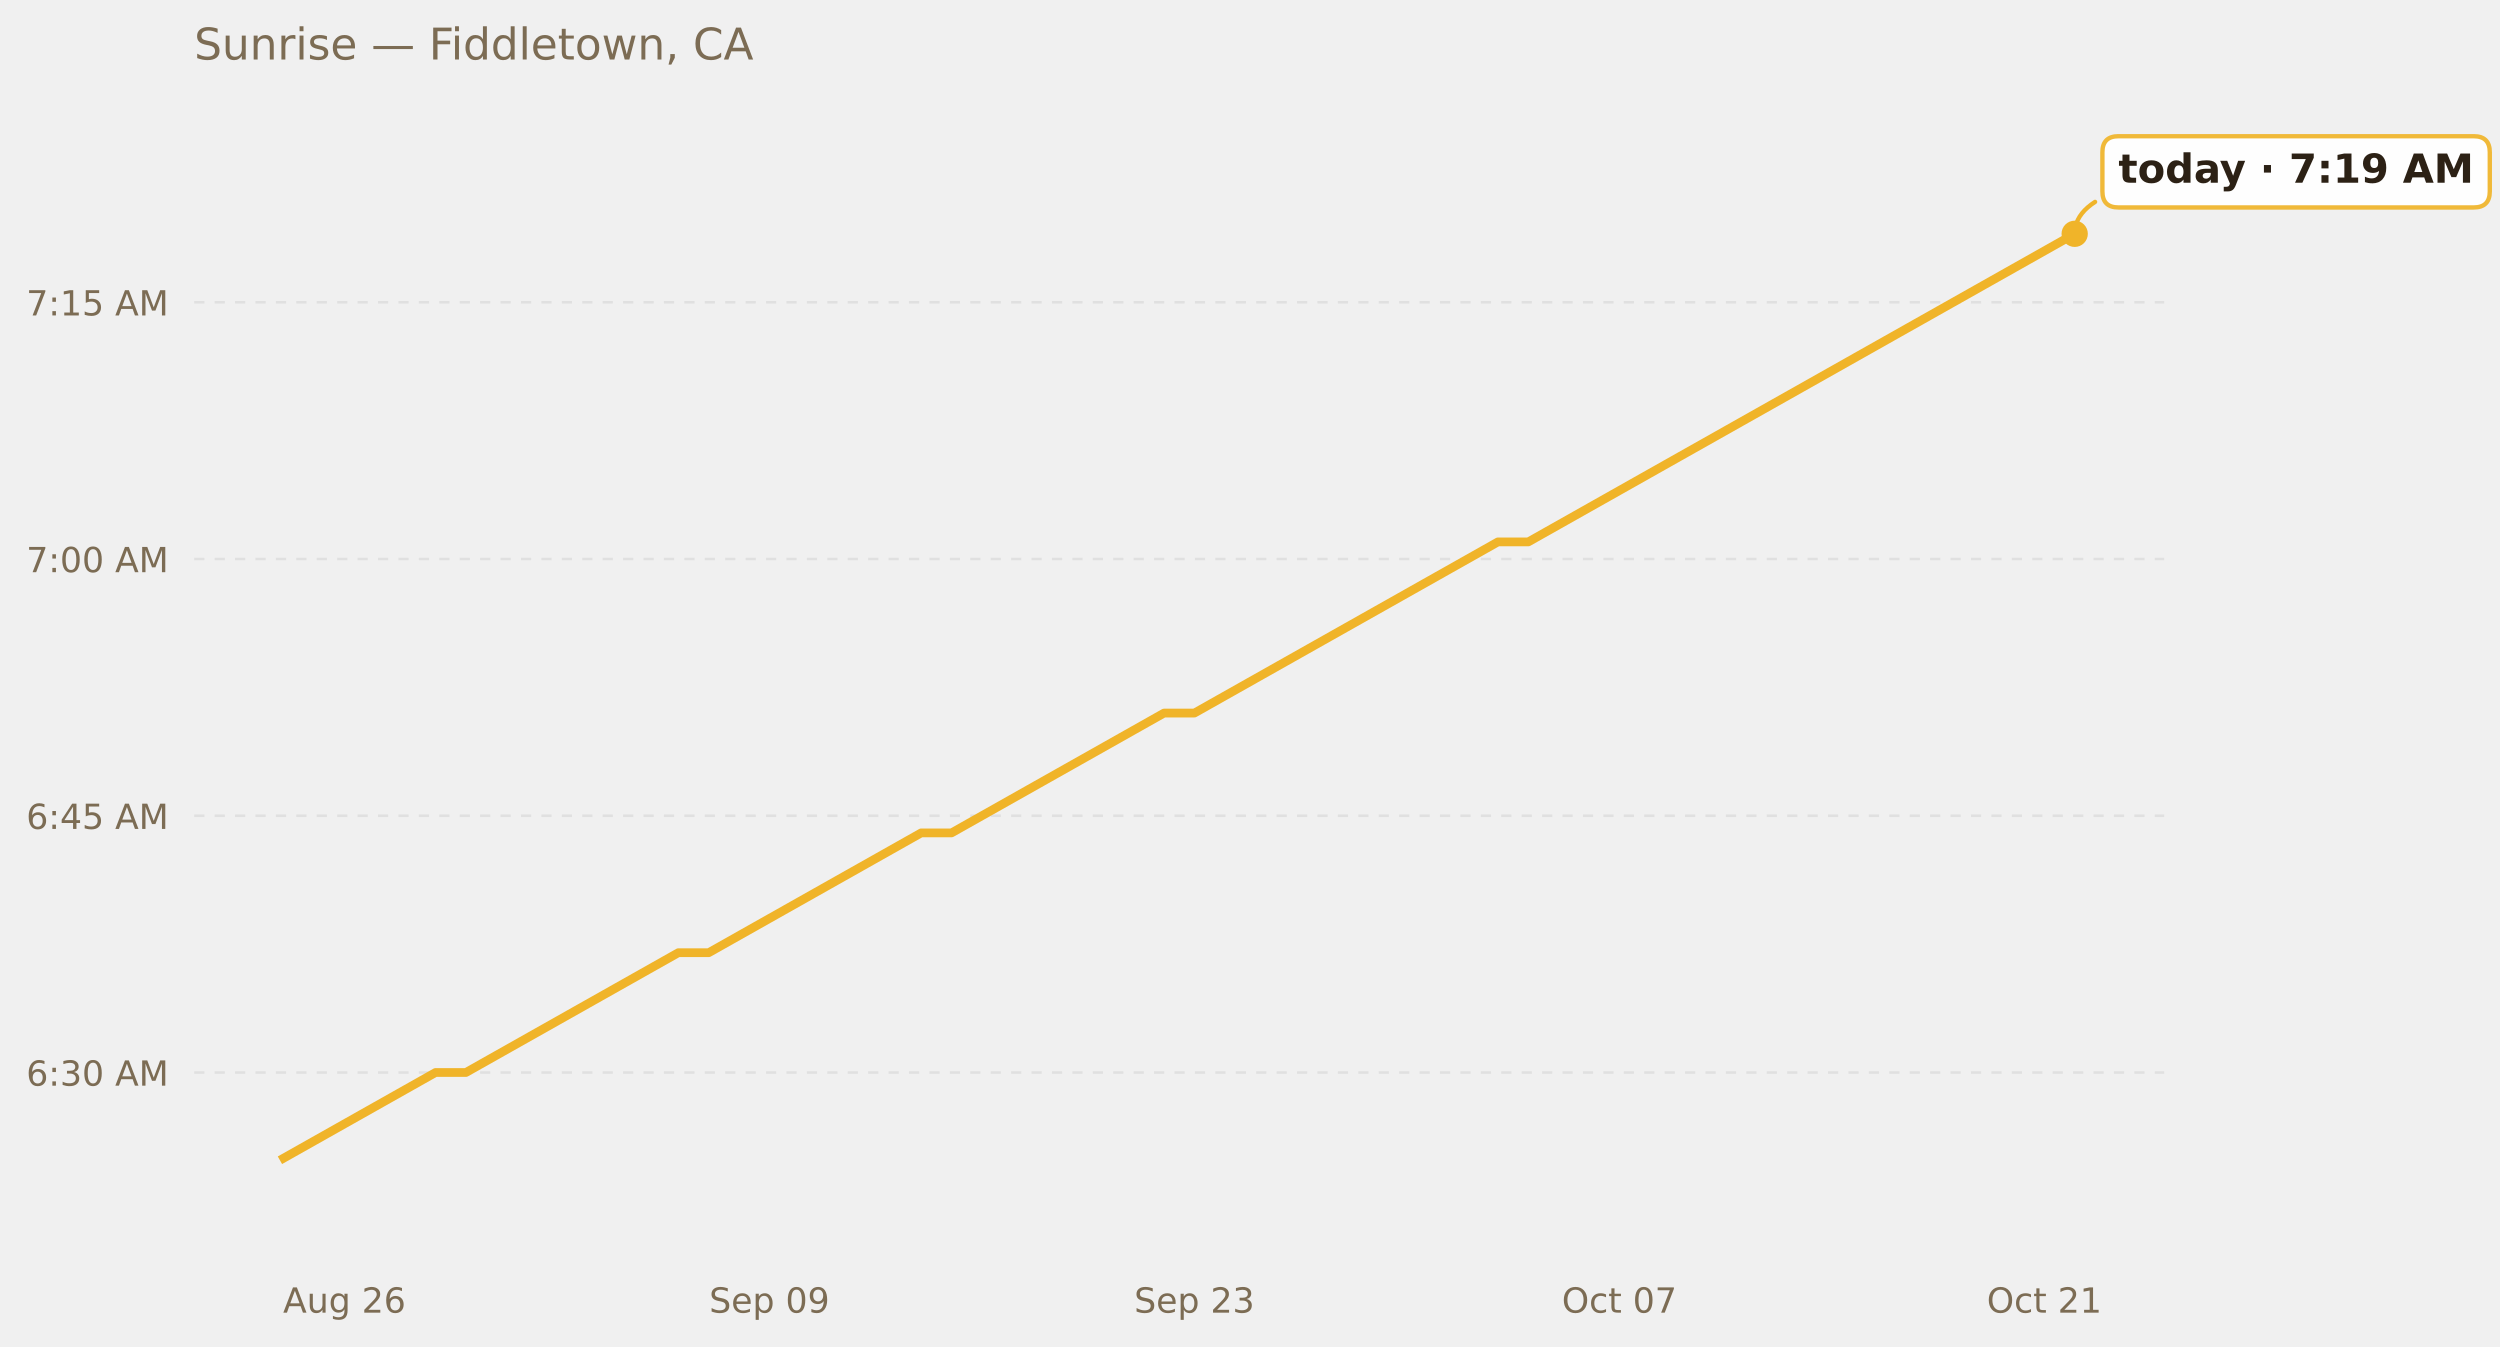
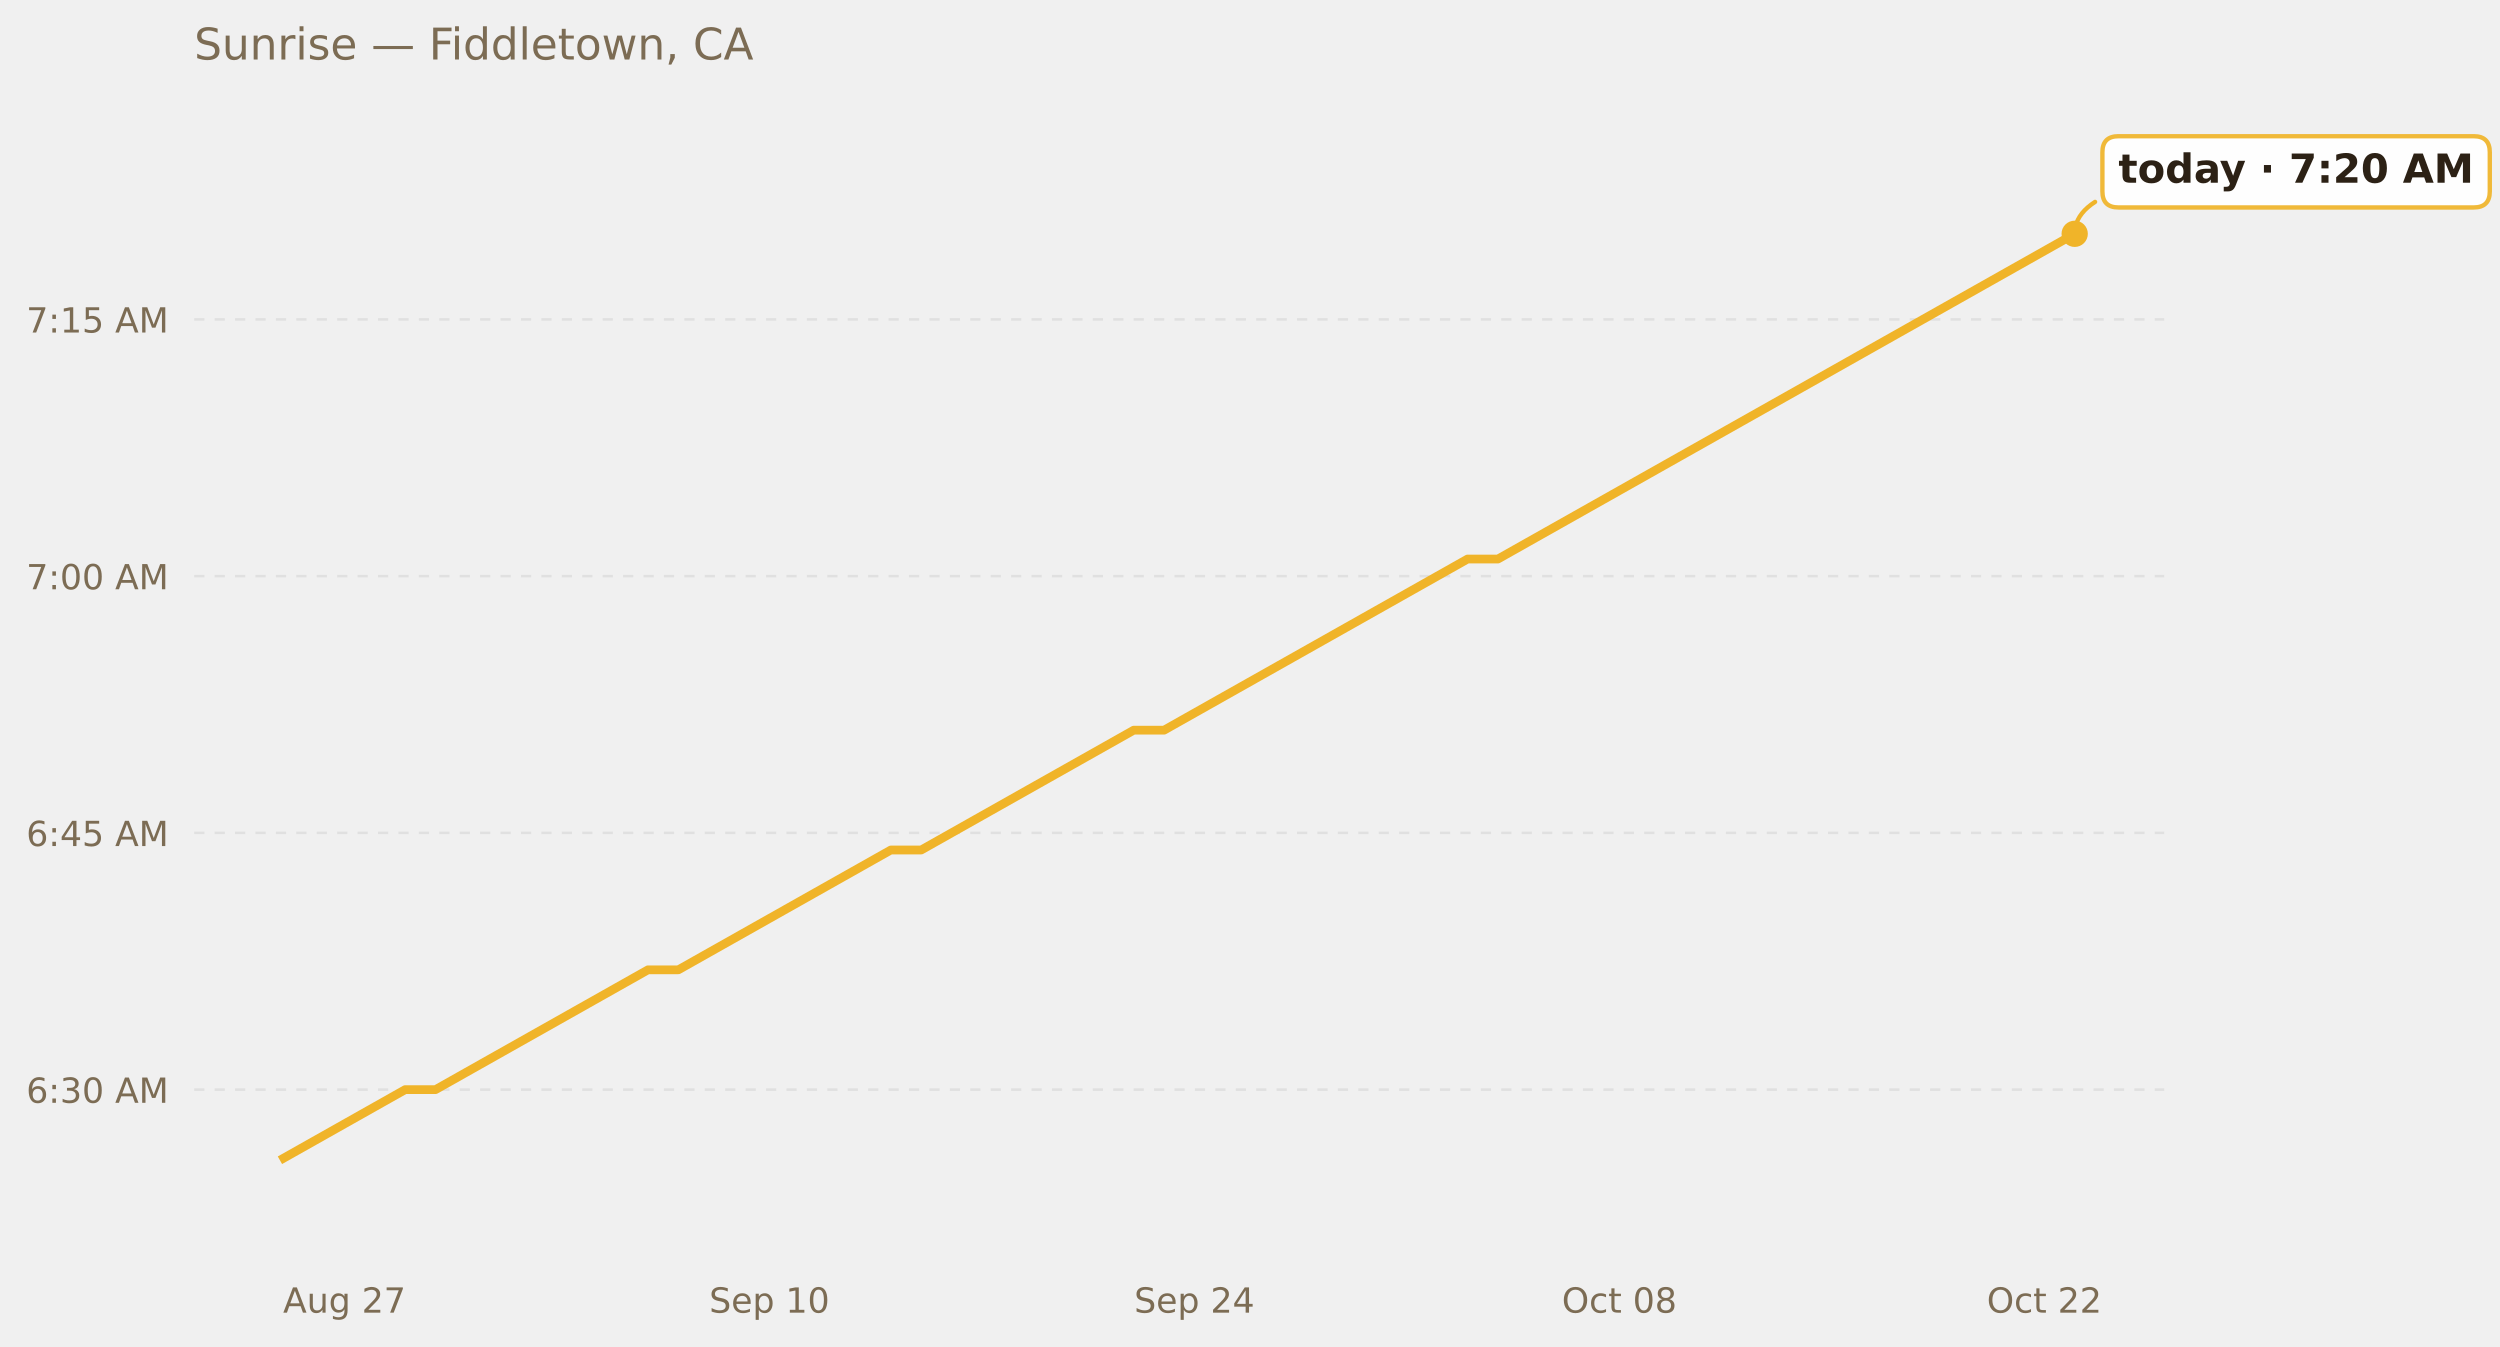
<svg xmlns="http://www.w3.org/2000/svg" xmlns:xlink="http://www.w3.org/1999/xlink" width="685.516pt" height="369.112pt" viewBox="0 0 685.516 369.112" version="1.1">
  <defs>
    <style type="text/css">*{stroke-linejoin: round; stroke-linecap: butt}</style>
  </defs>
  <g id="figure_1">
    <g id="patch_1">
      <path d="M 0 369.112  L 685.516 369.112  L 685.516 0  L 0 0  L 0 369.112  z " style="fill: none; opacity: 0" />
    </g>
    <g id="axes_1">
      <g id="patch_2">
        <path d="M 53.248 345.718  L 593.447 345.718  L 593.447 30.318  L 53.248 30.318  L 53.248 345.718  z " style="fill: none" />
      </g>
      <g id="matplotlib.axis_1">
        <g id="xtick_1">
          <g id="text_1">
            <g style="fill: #7c6c54" transform="translate(77.62049 359.9366) scale(0.095 -0.095)">
              <defs>
                <path id="DejaVuSans-41" d="M 2188 4044  L 1331 1722  L 3047 1722  L 2188 4044  z M 1831 4666  L 2547 4666  L 4325 0  L 3669 0  L 3244 1197  L 1141 1197  L 716 0  L 50 0  L 1831 4666  z " transform="scale(0.015625)" />
                <path id="DejaVuSans-75" d="M 544 1381  L 544 3500  L 1119 3500  L 1119 1403  Q 1119 906 1312 657  Q 1506 409 1894 409  Q 2359 409 2629 706  Q 2900 1003 2900 1516  L 2900 3500  L 3475 3500  L 3475 0  L 2900 0  L 2900 538  Q 2691 219 2414 64  Q 2138 -91 1772 -91  Q 1169 -91 856 284  Q 544 659 544 1381  z M 1991 3584  L 1991 3584  z " transform="scale(0.015625)" />
                <path id="DejaVuSans-67" d="M 2906 1791  Q 2906 2416 2648 2759  Q 2391 3103 1925 3103  Q 1463 3103 1205 2759  Q 947 2416 947 1791  Q 947 1169 1205 825  Q 1463 481 1925 481  Q 2391 481 2648 825  Q 2906 1169 2906 1791  z M 3481 434  Q 3481 -459 3084 -895  Q 2688 -1331 1869 -1331  Q 1566 -1331 1297 -1286  Q 1028 -1241 775 -1147  L 775 -588  Q 1028 -725 1275 -790  Q 1522 -856 1778 -856  Q 2344 -856 2625 -561  Q 2906 -266 2906 331  L 2906 616  Q 2728 306 2450 153  Q 2172 0 1784 0  Q 1141 0 747 490  Q 353 981 353 1791  Q 353 2603 747 3093  Q 1141 3584 1784 3584  Q 2172 3584 2450 3431  Q 2728 3278 2906 2969  L 2906 3500  L 3481 3500  L 3481 434  z " transform="scale(0.015625)" />
                <path id="DejaVuSans-20" transform="scale(0.015625)" />
                <path id="DejaVuSans-32" d="M 1228 531  L 3431 531  L 3431 0  L 469 0  L 469 531  Q 828 903 1448 1529  Q 2069 2156 2228 2338  Q 2531 2678 2651 2914  Q 2772 3150 2772 3378  Q 2772 3750 2511 3984  Q 2250 4219 1831 4219  Q 1534 4219 1204 4116  Q 875 4013 500 3803  L 500 4441  Q 881 4594 1212 4672  Q 1544 4750 1819 4750  Q 2544 4750 2975 4387  Q 3406 4025 3406 3419  Q 3406 3131 3298 2873  Q 3191 2616 2906 2266  Q 2828 2175 2409 1742  Q 1991 1309 1228 531  z " transform="scale(0.015625)" />
-                 <path id="DejaVuSans-36" d="M 2113 2584  Q 1688 2584 1439 2293  Q 1191 2003 1191 1497  Q 1191 994 1439 701  Q 1688 409 2113 409  Q 2538 409 2786 701  Q 3034 994 3034 1497  Q 3034 2003 2786 2293  Q 2538 2584 2113 2584  z M 3366 4563  L 3366 3988  Q 3128 4100 2886 4159  Q 2644 4219 2406 4219  Q 1781 4219 1451 3797  Q 1122 3375 1075 2522  Q 1259 2794 1537 2939  Q 1816 3084 2150 3084  Q 2853 3084 3261 2657  Q 3669 2231 3669 1497  Q 3669 778 3244 343  Q 2819 -91 2113 -91  Q 1303 -91 875 529  Q 447 1150 447 2328  Q 447 3434 972 4092  Q 1497 4750 2381 4750  Q 2619 4750 2861 4703  Q 3103 4656 3366 4563  z " transform="scale(0.015625)" />
+                 <path id="DejaVuSans-37" d="M 525 4666  L 3525 4666  L 3525 4397  L 1831 0  L 1172 0  L 2766 4134  L 525 4134  L 525 4666  z " transform="scale(0.015625)" />
              </defs>
              <use xlink:href="#DejaVuSans-41" />
              <use xlink:href="#DejaVuSans-75" x="68.408" />
              <use xlink:href="#DejaVuSans-67" x="131.787" />
              <use xlink:href="#DejaVuSans-20" x="195.264" />
              <use xlink:href="#DejaVuSans-32" x="227.051" />
-               <use xlink:href="#DejaVuSans-36" x="290.674" />
+               <use xlink:href="#DejaVuSans-37" x="290.674" />
            </g>
          </g>
        </g>
        <g id="xtick_2">
          <g id="text_2">
            <g style="fill: #7c6c54" transform="translate(194.4717 359.9366) scale(0.095 -0.095)">
              <defs>
                <path id="DejaVuSans-53" d="M 3425 4513  L 3425 3897  Q 3066 4069 2747 4153  Q 2428 4238 2131 4238  Q 1616 4238 1336 4038  Q 1056 3838 1056 3469  Q 1056 3159 1242 3001  Q 1428 2844 1947 2747  L 2328 2669  Q 3034 2534 3370 2195  Q 3706 1856 3706 1288  Q 3706 609 3251 259  Q 2797 -91 1919 -91  Q 1588 -91 1214 -16  Q 841 59 441 206  L 441 856  Q 825 641 1194 531  Q 1563 422 1919 422  Q 2459 422 2753 634  Q 3047 847 3047 1241  Q 3047 1584 2836 1778  Q 2625 1972 2144 2069  L 1759 2144  Q 1053 2284 737 2584  Q 422 2884 422 3419  Q 422 4038 858 4394  Q 1294 4750 2059 4750  Q 2388 4750 2728 4690  Q 3069 4631 3425 4513  z " transform="scale(0.015625)" />
                <path id="DejaVuSans-65" d="M 3597 1894  L 3597 1613  L 953 1613  Q 991 1019 1311 708  Q 1631 397 2203 397  Q 2534 397 2845 478  Q 3156 559 3463 722  L 3463 178  Q 3153 47 2828 -22  Q 2503 -91 2169 -91  Q 1331 -91 842 396  Q 353 884 353 1716  Q 353 2575 817 3079  Q 1281 3584 2069 3584  Q 2775 3584 3186 3129  Q 3597 2675 3597 1894  z M 3022 2063  Q 3016 2534 2758 2815  Q 2500 3097 2075 3097  Q 1594 3097 1305 2825  Q 1016 2553 972 2059  L 3022 2063  z " transform="scale(0.015625)" />
                <path id="DejaVuSans-70" d="M 1159 525  L 1159 -1331  L 581 -1331  L 581 3500  L 1159 3500  L 1159 2969  Q 1341 3281 1617 3432  Q 1894 3584 2278 3584  Q 2916 3584 3314 3078  Q 3713 2572 3713 1747  Q 3713 922 3314 415  Q 2916 -91 2278 -91  Q 1894 -91 1617 61  Q 1341 213 1159 525  z M 3116 1747  Q 3116 2381 2855 2742  Q 2594 3103 2138 3103  Q 1681 3103 1420 2742  Q 1159 2381 1159 1747  Q 1159 1113 1420 752  Q 1681 391 2138 391  Q 2594 391 2855 752  Q 3116 1113 3116 1747  z " transform="scale(0.015625)" />
+                 <path id="DejaVuSans-31" d="M 794 531  L 1825 531  L 1825 4091  L 703 3866  L 703 4441  L 1819 4666  L 2450 4666  L 2450 531  L 3481 531  L 3481 0  L 794 0  L 794 531  z " transform="scale(0.015625)" />
                <path id="DejaVuSans-30" d="M 2034 4250  Q 1547 4250 1301 3770  Q 1056 3291 1056 2328  Q 1056 1369 1301 889  Q 1547 409 2034 409  Q 2525 409 2770 889  Q 3016 1369 3016 2328  Q 3016 3291 2770 3770  Q 2525 4250 2034 4250  z M 2034 4750  Q 2819 4750 3233 4129  Q 3647 3509 3647 2328  Q 3647 1150 3233 529  Q 2819 -91 2034 -91  Q 1250 -91 836 529  Q 422 1150 422 2328  Q 422 3509 836 4129  Q 1250 4750 2034 4750  z " transform="scale(0.015625)" />
-                 <path id="DejaVuSans-39" d="M 703 97  L 703 672  Q 941 559 1184 500  Q 1428 441 1663 441  Q 2288 441 2617 861  Q 2947 1281 2994 2138  Q 2813 1869 2534 1725  Q 2256 1581 1919 1581  Q 1219 1581 811 2004  Q 403 2428 403 3163  Q 403 3881 828 4315  Q 1253 4750 1959 4750  Q 2769 4750 3195 4129  Q 3622 3509 3622 2328  Q 3622 1225 3098 567  Q 2575 -91 1691 -91  Q 1453 -91 1209 -44  Q 966 3 703 97  z M 1959 2075  Q 2384 2075 2632 2365  Q 2881 2656 2881 3163  Q 2881 3666 2632 3958  Q 2384 4250 1959 4250  Q 1534 4250 1286 3958  Q 1038 3666 1038 3163  Q 1038 2656 1286 2365  Q 1534 2075 1959 2075  z " transform="scale(0.015625)" />
              </defs>
              <use xlink:href="#DejaVuSans-53" />
              <use xlink:href="#DejaVuSans-65" x="63.477" />
              <use xlink:href="#DejaVuSans-70" x="125" />
              <use xlink:href="#DejaVuSans-20" x="188.477" />
-               <use xlink:href="#DejaVuSans-30" x="220.264" />
-               <use xlink:href="#DejaVuSans-39" x="283.887" />
+               <use xlink:href="#DejaVuSans-31" x="220.264" />
+               <use xlink:href="#DejaVuSans-30" x="283.887" />
            </g>
          </g>
        </g>
        <g id="xtick_3">
          <g id="text_3">
            <g style="fill: #7c6c54" transform="translate(311.0016 359.9366) scale(0.095 -0.095)">
              <defs>
-                 <path id="DejaVuSans-33" d="M 2597 2516  Q 3050 2419 3304 2112  Q 3559 1806 3559 1356  Q 3559 666 3084 287  Q 2609 -91 1734 -91  Q 1441 -91 1130 -33  Q 819 25 488 141  L 488 750  Q 750 597 1062 519  Q 1375 441 1716 441  Q 2309 441 2620 675  Q 2931 909 2931 1356  Q 2931 1769 2642 2001  Q 2353 2234 1838 2234  L 1294 2234  L 1294 2753  L 1863 2753  Q 2328 2753 2575 2939  Q 2822 3125 2822 3475  Q 2822 3834 2567 4026  Q 2313 4219 1838 4219  Q 1578 4219 1281 4162  Q 984 4106 628 3988  L 628 4550  Q 988 4650 1302 4700  Q 1616 4750 1894 4750  Q 2613 4750 3031 4423  Q 3450 4097 3450 3541  Q 3450 3153 3228 2886  Q 3006 2619 2597 2516  z " transform="scale(0.015625)" />
+                 <path id="DejaVuSans-34" d="M 2419 4116  L 825 1625  L 2419 1625  L 2419 4116  z M 2253 4666  L 3047 4666  L 3047 1625  L 3713 1625  L 3713 1100  L 3047 1100  L 3047 0  L 2419 0  L 2419 1100  L 313 1100  L 313 1709  L 2253 4666  z " transform="scale(0.015625)" />
              </defs>
              <use xlink:href="#DejaVuSans-53" />
              <use xlink:href="#DejaVuSans-65" x="63.477" />
              <use xlink:href="#DejaVuSans-70" x="125" />
              <use xlink:href="#DejaVuSans-20" x="188.477" />
              <use xlink:href="#DejaVuSans-32" x="220.264" />
-               <use xlink:href="#DejaVuSans-33" x="283.887" />
+               <use xlink:href="#DejaVuSans-34" x="283.887" />
            </g>
          </g>
        </g>
        <g id="xtick_4">
          <g id="text_4">
            <g style="fill: #7c6c54" transform="translate(428.2721 359.9366) scale(0.095 -0.095)">
              <defs>
                <path id="DejaVuSans-4f" d="M 2522 4238  Q 1834 4238 1429 3725  Q 1025 3213 1025 2328  Q 1025 1447 1429 934  Q 1834 422 2522 422  Q 3209 422 3611 934  Q 4013 1447 4013 2328  Q 4013 3213 3611 3725  Q 3209 4238 2522 4238  z M 2522 4750  Q 3503 4750 4090 4092  Q 4678 3434 4678 2328  Q 4678 1225 4090 567  Q 3503 -91 2522 -91  Q 1538 -91 948 565  Q 359 1222 359 2328  Q 359 3434 948 4092  Q 1538 4750 2522 4750  z " transform="scale(0.015625)" />
                <path id="DejaVuSans-63" d="M 3122 3366  L 3122 2828  Q 2878 2963 2633 3030  Q 2388 3097 2138 3097  Q 1578 3097 1268 2742  Q 959 2388 959 1747  Q 959 1106 1268 751  Q 1578 397 2138 397  Q 2388 397 2633 464  Q 2878 531 3122 666  L 3122 134  Q 2881 22 2623 -34  Q 2366 -91 2075 -91  Q 1284 -91 818 406  Q 353 903 353 1747  Q 353 2603 823 3093  Q 1294 3584 2113 3584  Q 2378 3584 2631 3529  Q 2884 3475 3122 3366  z " transform="scale(0.015625)" />
                <path id="DejaVuSans-74" d="M 1172 4494  L 1172 3500  L 2356 3500  L 2356 3053  L 1172 3053  L 1172 1153  Q 1172 725 1289 603  Q 1406 481 1766 481  L 2356 481  L 2356 0  L 1766 0  Q 1100 0 847 248  Q 594 497 594 1153  L 594 3053  L 172 3053  L 172 3500  L 594 3500  L 594 4494  L 1172 4494  z " transform="scale(0.015625)" />
-                 <path id="DejaVuSans-37" d="M 525 4666  L 3525 4666  L 3525 4397  L 1831 0  L 1172 0  L 2766 4134  L 525 4134  L 525 4666  z " transform="scale(0.015625)" />
+                 <path id="DejaVuSans-38" d="M 2034 2216  Q 1584 2216 1326 1975  Q 1069 1734 1069 1313  Q 1069 891 1326 650  Q 1584 409 2034 409  Q 2484 409 2743 651  Q 3003 894 3003 1313  Q 3003 1734 2745 1975  Q 2488 2216 2034 2216  z M 1403 2484  Q 997 2584 770 2862  Q 544 3141 544 3541  Q 544 4100 942 4425  Q 1341 4750 2034 4750  Q 2731 4750 3128 4425  Q 3525 4100 3525 3541  Q 3525 3141 3298 2862  Q 3072 2584 2669 2484  Q 3125 2378 3379 2068  Q 3634 1759 3634 1313  Q 3634 634 3220 271  Q 2806 -91 2034 -91  Q 1263 -91 848 271  Q 434 634 434 1313  Q 434 1759 690 2068  Q 947 2378 1403 2484  z M 1172 3481  Q 1172 3119 1398 2916  Q 1625 2713 2034 2713  Q 2441 2713 2670 2916  Q 2900 3119 2900 3481  Q 2900 3844 2670 4047  Q 2441 4250 2034 4250  Q 1625 4250 1398 4047  Q 1172 3844 1172 3481  z " transform="scale(0.015625)" />
              </defs>
              <use xlink:href="#DejaVuSans-4f" />
              <use xlink:href="#DejaVuSans-63" x="78.711" />
              <use xlink:href="#DejaVuSans-74" x="133.691" />
              <use xlink:href="#DejaVuSans-20" x="172.9" />
              <use xlink:href="#DejaVuSans-30" x="204.688" />
-               <use xlink:href="#DejaVuSans-37" x="268.311" />
+               <use xlink:href="#DejaVuSans-38" x="268.311" />
            </g>
          </g>
        </g>
        <g id="xtick_5">
          <g id="text_5">
            <g style="fill: #7c6c54" transform="translate(544.802 359.9366) scale(0.095 -0.095)">
-               <defs>
-                 <path id="DejaVuSans-31" d="M 794 531  L 1825 531  L 1825 4091  L 703 3866  L 703 4441  L 1819 4666  L 2450 4666  L 2450 531  L 3481 531  L 3481 0  L 794 0  L 794 531  z " transform="scale(0.015625)" />
-               </defs>
              <use xlink:href="#DejaVuSans-4f" />
              <use xlink:href="#DejaVuSans-63" x="78.711" />
              <use xlink:href="#DejaVuSans-74" x="133.691" />
              <use xlink:href="#DejaVuSans-20" x="172.9" />
              <use xlink:href="#DejaVuSans-32" x="204.688" />
-               <use xlink:href="#DejaVuSans-31" x="268.311" />
+               <use xlink:href="#DejaVuSans-32" x="268.311" />
            </g>
          </g>
        </g>
      </g>
      <g id="matplotlib.axis_2">
        <g id="ytick_1">
          <g id="line2d_1">
-             <path d="M 53.248 294.09  L 593.447 294.09  " clip-path="url(#pb5f210d487)" style="fill: none; stroke-dasharray: 2.8,2.8; stroke-dashoffset: 0; stroke: #e0e0e0; stroke-width: 0.7" />
+             <path d="M 53.248 298.784  L 593.447 298.784  " clip-path="url(#pe9c96319a8)" style="fill: none; stroke-dasharray: 2.8,2.8; stroke-dashoffset: 0; stroke: #e0e0e0; stroke-width: 0.7" />
          </g>
          <g id="text_6">
-             <g style="fill: #7c6c54" transform="translate(7.2 297.6994) scale(0.095 -0.095)">
-               <defs>
+             <g style="fill: #7c6c54" transform="translate(7.2 302.3929) scale(0.095 -0.095)">
+               <defs>
+                 <path id="DejaVuSans-36" d="M 2113 2584  Q 1688 2584 1439 2293  Q 1191 2003 1191 1497  Q 1191 994 1439 701  Q 1688 409 2113 409  Q 2538 409 2786 701  Q 3034 994 3034 1497  Q 3034 2003 2786 2293  Q 2538 2584 2113 2584  z M 3366 4563  L 3366 3988  Q 3128 4100 2886 4159  Q 2644 4219 2406 4219  Q 1781 4219 1451 3797  Q 1122 3375 1075 2522  Q 1259 2794 1537 2939  Q 1816 3084 2150 3084  Q 2853 3084 3261 2657  Q 3669 2231 3669 1497  Q 3669 778 3244 343  Q 2819 -91 2113 -91  Q 1303 -91 875 529  Q 447 1150 447 2328  Q 447 3434 972 4092  Q 1497 4750 2381 4750  Q 2619 4750 2861 4703  Q 3103 4656 3366 4563  z " transform="scale(0.015625)" />
                <path id="DejaVuSans-3a" d="M 750 794  L 1409 794  L 1409 0  L 750 0  L 750 794  z M 750 3309  L 1409 3309  L 1409 2516  L 750 2516  L 750 3309  z " transform="scale(0.015625)" />
+                 <path id="DejaVuSans-33" d="M 2597 2516  Q 3050 2419 3304 2112  Q 3559 1806 3559 1356  Q 3559 666 3084 287  Q 2609 -91 1734 -91  Q 1441 -91 1130 -33  Q 819 25 488 141  L 488 750  Q 750 597 1062 519  Q 1375 441 1716 441  Q 2309 441 2620 675  Q 2931 909 2931 1356  Q 2931 1769 2642 2001  Q 2353 2234 1838 2234  L 1294 2234  L 1294 2753  L 1863 2753  Q 2328 2753 2575 2939  Q 2822 3125 2822 3475  Q 2822 3834 2567 4026  Q 2313 4219 1838 4219  Q 1578 4219 1281 4162  Q 984 4106 628 3988  L 628 4550  Q 988 4650 1302 4700  Q 1616 4750 1894 4750  Q 2613 4750 3031 4423  Q 3450 4097 3450 3541  Q 3450 3153 3228 2886  Q 3006 2619 2597 2516  z " transform="scale(0.015625)" />
                <path id="DejaVuSans-4d" d="M 628 4666  L 1569 4666  L 2759 1491  L 3956 4666  L 4897 4666  L 4897 0  L 4281 0  L 4281 4097  L 3078 897  L 2444 897  L 1241 4097  L 1241 0  L 628 0  L 628 4666  z " transform="scale(0.015625)" />
              </defs>
              <use xlink:href="#DejaVuSans-36" />
              <use xlink:href="#DejaVuSans-3a" x="63.623" />
              <use xlink:href="#DejaVuSans-33" x="97.314" />
              <use xlink:href="#DejaVuSans-30" x="160.938" />
              <use xlink:href="#DejaVuSans-20" x="224.561" />
              <use xlink:href="#DejaVuSans-41" x="256.348" />
              <use xlink:href="#DejaVuSans-4d" x="324.756" />
            </g>
          </g>
        </g>
        <g id="ytick_2">
          <g id="line2d_2">
-             <path d="M 53.248 223.688  L 593.447 223.688  " clip-path="url(#pb5f210d487)" style="fill: none; stroke-dasharray: 2.8,2.8; stroke-dashoffset: 0; stroke: #e0e0e0; stroke-width: 0.7" />
+             <path d="M 53.248 228.382  L 593.447 228.382  " clip-path="url(#pe9c96319a8)" style="fill: none; stroke-dasharray: 2.8,2.8; stroke-dashoffset: 0; stroke: #e0e0e0; stroke-width: 0.7" />
          </g>
          <g id="text_7">
-             <g style="fill: #7c6c54" transform="translate(7.2 227.2976) scale(0.095 -0.095)">
-               <defs>
-                 <path id="DejaVuSans-34" d="M 2419 4116  L 825 1625  L 2419 1625  L 2419 4116  z M 2253 4666  L 3047 4666  L 3047 1625  L 3713 1625  L 3713 1100  L 3047 1100  L 3047 0  L 2419 0  L 2419 1100  L 313 1100  L 313 1709  L 2253 4666  z " transform="scale(0.015625)" />
+             <g style="fill: #7c6c54" transform="translate(7.2 231.9911) scale(0.095 -0.095)">
+               <defs>
                <path id="DejaVuSans-35" d="M 691 4666  L 3169 4666  L 3169 4134  L 1269 4134  L 1269 2991  Q 1406 3038 1543 3061  Q 1681 3084 1819 3084  Q 2600 3084 3056 2656  Q 3513 2228 3513 1497  Q 3513 744 3044 326  Q 2575 -91 1722 -91  Q 1428 -91 1123 -41  Q 819 9 494 109  L 494 744  Q 775 591 1075 516  Q 1375 441 1709 441  Q 2250 441 2565 725  Q 2881 1009 2881 1497  Q 2881 1984 2565 2268  Q 2250 2553 1709 2553  Q 1456 2553 1204 2497  Q 953 2441 691 2322  L 691 4666  z " transform="scale(0.015625)" />
              </defs>
              <use xlink:href="#DejaVuSans-36" />
              <use xlink:href="#DejaVuSans-3a" x="63.623" />
              <use xlink:href="#DejaVuSans-34" x="97.314" />
              <use xlink:href="#DejaVuSans-35" x="160.938" />
              <use xlink:href="#DejaVuSans-20" x="224.561" />
              <use xlink:href="#DejaVuSans-41" x="256.348" />
              <use xlink:href="#DejaVuSans-4d" x="324.756" />
            </g>
          </g>
        </g>
        <g id="ytick_3">
          <g id="line2d_3">
-             <path d="M 53.248 153.287  L 593.447 153.287  " clip-path="url(#pb5f210d487)" style="fill: none; stroke-dasharray: 2.8,2.8; stroke-dashoffset: 0; stroke: #e0e0e0; stroke-width: 0.7" />
+             <path d="M 53.248 157.98  L 593.447 157.98  " clip-path="url(#pe9c96319a8)" style="fill: none; stroke-dasharray: 2.8,2.8; stroke-dashoffset: 0; stroke: #e0e0e0; stroke-width: 0.7" />
          </g>
          <g id="text_8">
-             <g style="fill: #7c6c54" transform="translate(7.2 156.8958) scale(0.095 -0.095)">
+             <g style="fill: #7c6c54" transform="translate(7.2 161.5893) scale(0.095 -0.095)">
              <use xlink:href="#DejaVuSans-37" />
              <use xlink:href="#DejaVuSans-3a" x="63.623" />
              <use xlink:href="#DejaVuSans-30" x="97.314" />
              <use xlink:href="#DejaVuSans-30" x="160.938" />
              <use xlink:href="#DejaVuSans-20" x="224.561" />
              <use xlink:href="#DejaVuSans-41" x="256.348" />
              <use xlink:href="#DejaVuSans-4d" x="324.756" />
            </g>
          </g>
        </g>
        <g id="ytick_4">
          <g id="line2d_4">
-             <path d="M 53.248 82.885  L 593.447 82.885  " clip-path="url(#pb5f210d487)" style="fill: none; stroke-dasharray: 2.8,2.8; stroke-dashoffset: 0; stroke: #e0e0e0; stroke-width: 0.7" />
+             <path d="M 53.248 87.578  L 593.447 87.578  " clip-path="url(#pe9c96319a8)" style="fill: none; stroke-dasharray: 2.8,2.8; stroke-dashoffset: 0; stroke: #e0e0e0; stroke-width: 0.7" />
          </g>
          <g id="text_9">
-             <g style="fill: #7c6c54" transform="translate(7.2 86.49405) scale(0.095 -0.095)">
+             <g style="fill: #7c6c54" transform="translate(7.2 91.1875) scale(0.095 -0.095)">
              <use xlink:href="#DejaVuSans-37" />
              <use xlink:href="#DejaVuSans-3a" x="63.623" />
              <use xlink:href="#DejaVuSans-31" x="97.314" />
              <use xlink:href="#DejaVuSans-35" x="160.938" />
              <use xlink:href="#DejaVuSans-20" x="224.561" />
              <use xlink:href="#DejaVuSans-41" x="256.348" />
              <use xlink:href="#DejaVuSans-4d" x="324.756" />
            </g>
          </g>
        </g>
      </g>
      <g id="line2d_5">
-         <path d="M 77.802 317.557  L 86.126 312.864  L 94.45 308.171  L 102.773 303.477  L 111.097 298.784  L 119.42 294.09  L 127.744 294.09  L 136.067 289.397  L 144.391 284.703  L 152.715 280.01  L 161.038 275.316  L 169.362 270.623  L 177.685 265.929  L 186.009 261.236  L 194.332 261.236  L 202.656 256.543  L 210.979 251.849  L 219.303 247.156  L 227.627 242.462  L 235.95 237.769  L 244.274 233.075  L 252.597 228.382  L 260.921 228.382  L 269.244 223.688  L 277.568 218.995  L 285.891 214.301  L 294.215 209.608  L 302.539 204.915  L 310.862 200.221  L 319.186 195.528  L 327.509 195.528  L 335.833 190.834  L 344.156 186.141  L 352.48 181.447  L 360.804 176.754  L 369.127 172.06  L 377.451 167.367  L 385.774 162.673  L 394.098 157.98  L 402.421 153.287  L 410.745 148.593  L 419.068 148.593  L 427.392 143.9  L 435.716 139.206  L 444.039 134.513  L 452.363 129.819  L 460.686 125.126  L 469.01 120.432  L 477.333 115.739  L 485.657 111.046  L 493.981 106.352  L 502.304 101.659  L 510.628 96.965  L 518.951 92.272  L 527.275 87.578  L 535.598 82.885  L 543.922 78.191  L 552.245 73.498  L 560.569 68.804  L 568.893 64.111  " clip-path="url(#pb5f210d487)" style="fill: none; stroke: #f0b429; stroke-width: 2.4; stroke-linecap: square" />
+         <path d="M 77.802 317.557  L 86.126 312.864  L 94.45 308.171  L 102.773 303.477  L 111.097 298.784  L 119.42 298.784  L 127.744 294.09  L 136.067 289.397  L 144.391 284.703  L 152.715 280.01  L 161.038 275.316  L 169.362 270.623  L 177.685 265.929  L 186.009 265.929  L 194.332 261.236  L 202.656 256.543  L 210.979 251.849  L 219.303 247.156  L 227.627 242.462  L 235.95 237.769  L 244.274 233.075  L 252.597 233.075  L 260.921 228.382  L 269.244 223.688  L 277.568 218.995  L 285.891 214.301  L 294.215 209.608  L 302.539 204.915  L 310.862 200.221  L 319.186 200.221  L 327.509 195.528  L 335.833 190.834  L 344.156 186.141  L 352.48 181.447  L 360.804 176.754  L 369.127 172.06  L 377.451 167.367  L 385.774 162.673  L 394.098 157.98  L 402.421 153.287  L 410.745 153.287  L 419.068 148.593  L 427.392 143.9  L 435.716 139.206  L 444.039 134.513  L 452.363 129.819  L 460.686 125.126  L 469.01 120.432  L 477.333 115.739  L 485.657 111.046  L 493.981 106.352  L 502.304 101.659  L 510.628 96.965  L 518.951 92.272  L 527.275 87.578  L 535.598 82.885  L 543.922 78.191  L 552.245 73.498  L 560.569 68.804  L 568.893 64.111  " clip-path="url(#pe9c96319a8)" style="fill: none; stroke: #f0b429; stroke-width: 2.4; stroke-linecap: square" />
      </g>
      <g id="patch_3">
        <path d="M 574.481 55.364  Q 570.003 58.242 569.113 62.124  " style="fill: none; stroke: #f0b429; stroke-width: 1.2; stroke-linecap: round" />
      </g>
      <g id="text_10">
        <g id="patch_4">
          <path d="M 580.893 56.885  L 678.316 56.885  Q 682.716 56.885 682.716 52.485  L 682.716 41.753  Q 682.716 37.353 678.316 37.353  L 580.893 37.353  Q 576.493 37.353 576.493 41.753  L 576.493 52.485  Q 576.493 56.885 580.893 56.885  z " style="fill: #ffffff; opacity: 0.92; stroke: #f0b429; stroke-width: 1.2; stroke-linejoin: miter" />
        </g>
        <g style="fill: #2c2115" transform="translate(580.8926 50.11098) scale(0.11 -0.11)">
          <defs>
            <path id="DejaVuSans-Bold-74" d="M 1759 4494  L 1759 3500  L 2913 3500  L 2913 2700  L 1759 2700  L 1759 1216  Q 1759 972 1856 886  Q 1953 800 2241 800  L 2816 800  L 2816 0  L 1856 0  Q 1194 0 917 276  Q 641 553 641 1216  L 641 2700  L 84 2700  L 84 3500  L 641 3500  L 641 4494  L 1759 4494  z " transform="scale(0.015625)" />
            <path id="DejaVuSans-Bold-6f" d="M 2203 2784  Q 1831 2784 1636 2517  Q 1441 2250 1441 1747  Q 1441 1244 1636 976  Q 1831 709 2203 709  Q 2569 709 2762 976  Q 2956 1244 2956 1747  Q 2956 2250 2762 2517  Q 2569 2784 2203 2784  z M 2203 3584  Q 3106 3584 3614 3096  Q 4122 2609 4122 1747  Q 4122 884 3614 396  Q 3106 -91 2203 -91  Q 1297 -91 786 396  Q 275 884 275 1747  Q 275 2609 786 3096  Q 1297 3584 2203 3584  z " transform="scale(0.015625)" />
            <path id="DejaVuSans-Bold-64" d="M 2919 2988  L 2919 4863  L 4044 4863  L 4044 0  L 2919 0  L 2919 506  Q 2688 197 2409 53  Q 2131 -91 1766 -91  Q 1119 -91 703 423  Q 288 938 288 1747  Q 288 2556 703 3070  Q 1119 3584 1766 3584  Q 2128 3584 2408 3439  Q 2688 3294 2919 2988  z M 2181 722  Q 2541 722 2730 984  Q 2919 1247 2919 1747  Q 2919 2247 2730 2509  Q 2541 2772 2181 2772  Q 1825 2772 1636 2509  Q 1447 2247 1447 1747  Q 1447 1247 1636 984  Q 1825 722 2181 722  z " transform="scale(0.015625)" />
            <path id="DejaVuSans-Bold-61" d="M 2106 1575  Q 1756 1575 1579 1456  Q 1403 1338 1403 1106  Q 1403 894 1545 773  Q 1688 653 1941 653  Q 2256 653 2472 879  Q 2688 1106 2688 1447  L 2688 1575  L 2106 1575  z M 3816 1997  L 3816 0  L 2688 0  L 2688 519  Q 2463 200 2181 54  Q 1900 -91 1497 -91  Q 953 -91 614 226  Q 275 544 275 1050  Q 275 1666 698 1953  Q 1122 2241 2028 2241  L 2688 2241  L 2688 2328  Q 2688 2594 2478 2717  Q 2269 2841 1825 2841  Q 1466 2841 1156 2769  Q 847 2697 581 2553  L 581 3406  Q 941 3494 1303 3539  Q 1666 3584 2028 3584  Q 2975 3584 3395 3211  Q 3816 2838 3816 1997  z " transform="scale(0.015625)" />
            <path id="DejaVuSans-Bold-79" d="M 78 3500  L 1197 3500  L 2138 1125  L 2938 3500  L 4056 3500  L 2584 -331  Q 2363 -916 2067 -1148  Q 1772 -1381 1288 -1381  L 641 -1381  L 641 -647  L 991 -647  Q 1275 -647 1404 -556  Q 1534 -466 1606 -231  L 1638 -134  L 78 3500  z " transform="scale(0.015625)" />
            <path id="DejaVuSans-Bold-20" transform="scale(0.015625)" />
            <path id="DejaVuSans-Bold-b7" d="M 653 2828  L 1778 2828  L 1778 1619  L 653 1619  L 653 2828  z " transform="scale(0.015625)" />
            <path id="DejaVuSans-Bold-37" d="M 428 4666  L 3944 4666  L 3944 3988  L 2125 0  L 953 0  L 2675 3781  L 428 3781  L 428 4666  z " transform="scale(0.015625)" />
            <path id="DejaVuSans-Bold-3a" d="M 716 3500  L 1844 3500  L 1844 2291  L 716 2291  L 716 3500  z M 716 1209  L 1844 1209  L 1844 0  L 716 0  L 716 1209  z " transform="scale(0.015625)" />
-             <path id="DejaVuSans-Bold-31" d="M 750 831  L 1813 831  L 1813 3847  L 722 3622  L 722 4441  L 1806 4666  L 2950 4666  L 2950 831  L 4013 831  L 4013 0  L 750 0  L 750 831  z " transform="scale(0.015625)" />
-             <path id="DejaVuSans-Bold-39" d="M 641 103  L 641 966  Q 928 831 1190 764  Q 1453 697 1709 697  Q 2247 697 2547 995  Q 2847 1294 2900 1881  Q 2688 1725 2447 1647  Q 2206 1569 1925 1569  Q 1209 1569 770 1986  Q 331 2403 331 3084  Q 331 3838 820 4291  Q 1309 4744 2131 4744  Q 3044 4744 3544 4128  Q 4044 3513 4044 2388  Q 4044 1231 3459 570  Q 2875 -91 1856 -91  Q 1528 -91 1228 -42  Q 928 6 641 103  z M 2125 2350  Q 2441 2350 2600 2554  Q 2759 2759 2759 3169  Q 2759 3575 2600 3781  Q 2441 3988 2125 3988  Q 1809 3988 1650 3781  Q 1491 3575 1491 3169  Q 1491 2759 1650 2554  Q 1809 2350 2125 2350  z " transform="scale(0.015625)" />
+             <path id="DejaVuSans-Bold-32" d="M 1844 884  L 3897 884  L 3897 0  L 506 0  L 506 884  L 2209 2388  Q 2438 2594 2547 2791  Q 2656 2988 2656 3200  Q 2656 3528 2436 3728  Q 2216 3928 1850 3928  Q 1569 3928 1234 3808  Q 900 3688 519 3450  L 519 4475  Q 925 4609 1322 4679  Q 1719 4750 2100 4750  Q 2938 4750 3402 4381  Q 3866 4013 3866 3353  Q 3866 2972 3669 2642  Q 3472 2313 2841 1759  L 1844 884  z " transform="scale(0.015625)" />
+             <path id="DejaVuSans-Bold-30" d="M 2944 2338  Q 2944 3213 2780 3570  Q 2616 3928 2228 3928  Q 1841 3928 1675 3570  Q 1509 3213 1509 2338  Q 1509 1453 1675 1090  Q 1841 728 2228 728  Q 2613 728 2778 1090  Q 2944 1453 2944 2338  z M 4147 2328  Q 4147 1169 3647 539  Q 3147 -91 2228 -91  Q 1306 -91 806 539  Q 306 1169 306 2328  Q 306 3491 806 4120  Q 1306 4750 2228 4750  Q 3147 4750 3647 4120  Q 4147 3491 4147 2328  z " transform="scale(0.015625)" />
            <path id="DejaVuSans-Bold-41" d="M 3419 850  L 1538 850  L 1241 0  L 31 0  L 1759 4666  L 3194 4666  L 4922 0  L 3713 0  L 3419 850  z M 1838 1716  L 3116 1716  L 2478 3572  L 1838 1716  z " transform="scale(0.015625)" />
            <path id="DejaVuSans-Bold-4d" d="M 588 4666  L 2119 4666  L 3181 2169  L 4250 4666  L 5778 4666  L 5778 0  L 4641 0  L 4641 3413  L 3566 897  L 2803 897  L 1728 3413  L 1728 0  L 588 0  L 588 4666  z " transform="scale(0.015625)" />
          </defs>
          <use xlink:href="#DejaVuSans-Bold-74" />
          <use xlink:href="#DejaVuSans-Bold-6f" x="47.803" />
          <use xlink:href="#DejaVuSans-Bold-64" x="116.504" />
          <use xlink:href="#DejaVuSans-Bold-61" x="188.086" />
          <use xlink:href="#DejaVuSans-Bold-79" x="252.441" />
          <use xlink:href="#DejaVuSans-Bold-20" x="317.627" />
          <use xlink:href="#DejaVuSans-Bold-b7" x="352.441" />
          <use xlink:href="#DejaVuSans-Bold-20" x="390.43" />
          <use xlink:href="#DejaVuSans-Bold-37" x="425.244" />
          <use xlink:href="#DejaVuSans-Bold-3a" x="494.824" />
-           <use xlink:href="#DejaVuSans-Bold-31" x="534.814" />
-           <use xlink:href="#DejaVuSans-Bold-39" x="604.395" />
+           <use xlink:href="#DejaVuSans-Bold-32" x="534.814" />
+           <use xlink:href="#DejaVuSans-Bold-30" x="604.395" />
          <use xlink:href="#DejaVuSans-Bold-20" x="673.975" />
          <use xlink:href="#DejaVuSans-Bold-41" x="708.789" />
          <use xlink:href="#DejaVuSans-Bold-4d" x="786.182" />
        </g>
      </g>
      <g id="text_11">
        <g style="fill: #7c6c54" transform="translate(53.24797 16.31812) scale(0.12 -0.12)">
          <defs>
            <path id="DejaVuSans-6e" d="M 3513 2113  L 3513 0  L 2938 0  L 2938 2094  Q 2938 2591 2744 2837  Q 2550 3084 2163 3084  Q 1697 3084 1428 2787  Q 1159 2491 1159 1978  L 1159 0  L 581 0  L 581 3500  L 1159 3500  L 1159 2956  Q 1366 3272 1645 3428  Q 1925 3584 2291 3584  Q 2894 3584 3203 3211  Q 3513 2838 3513 2113  z " transform="scale(0.015625)" />
            <path id="DejaVuSans-72" d="M 2631 2963  Q 2534 3019 2420 3045  Q 2306 3072 2169 3072  Q 1681 3072 1420 2755  Q 1159 2438 1159 1844  L 1159 0  L 581 0  L 581 3500  L 1159 3500  L 1159 2956  Q 1341 3275 1631 3429  Q 1922 3584 2338 3584  Q 2397 3584 2469 3576  Q 2541 3569 2628 3553  L 2631 2963  z " transform="scale(0.015625)" />
            <path id="DejaVuSans-69" d="M 603 3500  L 1178 3500  L 1178 0  L 603 0  L 603 3500  z M 603 4863  L 1178 4863  L 1178 4134  L 603 4134  L 603 4863  z " transform="scale(0.015625)" />
            <path id="DejaVuSans-73" d="M 2834 3397  L 2834 2853  Q 2591 2978 2328 3040  Q 2066 3103 1784 3103  Q 1356 3103 1142 2972  Q 928 2841 928 2578  Q 928 2378 1081 2264  Q 1234 2150 1697 2047  L 1894 2003  Q 2506 1872 2764 1633  Q 3022 1394 3022 966  Q 3022 478 2636 193  Q 2250 -91 1575 -91  Q 1294 -91 989 -36  Q 684 19 347 128  L 347 722  Q 666 556 975 473  Q 1284 391 1588 391  Q 1994 391 2212 530  Q 2431 669 2431 922  Q 2431 1156 2273 1281  Q 2116 1406 1581 1522  L 1381 1569  Q 847 1681 609 1914  Q 372 2147 372 2553  Q 372 3047 722 3315  Q 1072 3584 1716 3584  Q 2034 3584 2315 3537  Q 2597 3491 2834 3397  z " transform="scale(0.015625)" />
            <path id="DejaVuSans-2014" d="M 313 1978  L 6088 1978  L 6088 1528  L 313 1528  L 313 1978  z " transform="scale(0.015625)" />
            <path id="DejaVuSans-46" d="M 628 4666  L 3309 4666  L 3309 4134  L 1259 4134  L 1259 2759  L 3109 2759  L 3109 2228  L 1259 2228  L 1259 0  L 628 0  L 628 4666  z " transform="scale(0.015625)" />
            <path id="DejaVuSans-64" d="M 2906 2969  L 2906 4863  L 3481 4863  L 3481 0  L 2906 0  L 2906 525  Q 2725 213 2448 61  Q 2172 -91 1784 -91  Q 1150 -91 751 415  Q 353 922 353 1747  Q 353 2572 751 3078  Q 1150 3584 1784 3584  Q 2172 3584 2448 3432  Q 2725 3281 2906 2969  z M 947 1747  Q 947 1113 1208 752  Q 1469 391 1925 391  Q 2381 391 2643 752  Q 2906 1113 2906 1747  Q 2906 2381 2643 2742  Q 2381 3103 1925 3103  Q 1469 3103 1208 2742  Q 947 2381 947 1747  z " transform="scale(0.015625)" />
            <path id="DejaVuSans-6c" d="M 603 4863  L 1178 4863  L 1178 0  L 603 0  L 603 4863  z " transform="scale(0.015625)" />
            <path id="DejaVuSans-6f" d="M 1959 3097  Q 1497 3097 1228 2736  Q 959 2375 959 1747  Q 959 1119 1226 758  Q 1494 397 1959 397  Q 2419 397 2687 759  Q 2956 1122 2956 1747  Q 2956 2369 2687 2733  Q 2419 3097 1959 3097  z M 1959 3584  Q 2709 3584 3137 3096  Q 3566 2609 3566 1747  Q 3566 888 3137 398  Q 2709 -91 1959 -91  Q 1206 -91 779 398  Q 353 888 353 1747  Q 353 2609 779 3096  Q 1206 3584 1959 3584  z " transform="scale(0.015625)" />
            <path id="DejaVuSans-77" d="M 269 3500  L 844 3500  L 1563 769  L 2278 3500  L 2956 3500  L 3675 769  L 4391 3500  L 4966 3500  L 4050 0  L 3372 0  L 2619 2869  L 1863 0  L 1184 0  L 269 3500  z " transform="scale(0.015625)" />
            <path id="DejaVuSans-2c" d="M 750 794  L 1409 794  L 1409 256  L 897 -744  L 494 -744  L 750 256  L 750 794  z " transform="scale(0.015625)" />
            <path id="DejaVuSans-43" d="M 4122 4306  L 4122 3641  Q 3803 3938 3442 4084  Q 3081 4231 2675 4231  Q 1875 4231 1450 3742  Q 1025 3253 1025 2328  Q 1025 1406 1450 917  Q 1875 428 2675 428  Q 3081 428 3442 575  Q 3803 722 4122 1019  L 4122 359  Q 3791 134 3420 21  Q 3050 -91 2638 -91  Q 1578 -91 968 557  Q 359 1206 359 2328  Q 359 3453 968 4101  Q 1578 4750 2638 4750  Q 3056 4750 3426 4639  Q 3797 4528 4122 4306  z " transform="scale(0.015625)" />
          </defs>
          <use xlink:href="#DejaVuSans-53" />
          <use xlink:href="#DejaVuSans-75" x="63.477" />
          <use xlink:href="#DejaVuSans-6e" x="126.855" />
          <use xlink:href="#DejaVuSans-72" x="190.234" />
          <use xlink:href="#DejaVuSans-69" x="231.348" />
          <use xlink:href="#DejaVuSans-73" x="259.131" />
          <use xlink:href="#DejaVuSans-65" x="311.23" />
          <use xlink:href="#DejaVuSans-20" x="372.754" />
          <use xlink:href="#DejaVuSans-2014" x="404.541" />
          <use xlink:href="#DejaVuSans-20" x="504.541" />
          <use xlink:href="#DejaVuSans-46" x="536.328" />
          <use xlink:href="#DejaVuSans-69" x="586.598" />
          <use xlink:href="#DejaVuSans-64" x="614.381" />
          <use xlink:href="#DejaVuSans-64" x="677.857" />
          <use xlink:href="#DejaVuSans-6c" x="741.334" />
          <use xlink:href="#DejaVuSans-65" x="769.117" />
          <use xlink:href="#DejaVuSans-74" x="830.641" />
          <use xlink:href="#DejaVuSans-6f" x="869.85" />
          <use xlink:href="#DejaVuSans-77" x="931.031" />
          <use xlink:href="#DejaVuSans-6e" x="1012.818" />
          <use xlink:href="#DejaVuSans-2c" x="1076.197" />
          <use xlink:href="#DejaVuSans-20" x="1107.984" />
          <use xlink:href="#DejaVuSans-43" x="1139.771" />
          <use xlink:href="#DejaVuSans-41" x="1209.596" />
        </g>
      </g>
      <g id="PathCollection_1">
        <defs>
-           <path id="ma37ad1e55c" d="M 0 3.606  C 0.956 3.606 1.873 3.226 2.55 2.55  C 3.226 1.873 3.606 0.956 3.606 0  C 3.606 -0.956 3.226 -1.873 2.55 -2.55  C 1.873 -3.226 0.956 -3.606 0 -3.606  C -0.956 -3.606 -1.873 -3.226 -2.55 -2.55  C -3.226 -1.873 -3.606 -0.956 -3.606 0  C -3.606 0.956 -3.226 1.873 -2.55 2.55  C -1.873 3.226 -0.956 3.606 0 3.606  z " />
+           <path id="m9afa126a95" d="M 0 3.606  C 0.956 3.606 1.873 3.226 2.55 2.55  C 3.226 1.873 3.606 0.956 3.606 0  C 3.606 -0.956 3.226 -1.873 2.55 -2.55  C 1.873 -3.226 0.956 -3.606 0 -3.606  C -0.956 -3.606 -1.873 -3.226 -2.55 -2.55  C -3.226 -1.873 -3.606 -0.956 -3.606 0  C -3.606 0.956 -3.226 1.873 -2.55 2.55  C -1.873 3.226 -0.956 3.606 0 3.606  z " />
        </defs>
-         <g clip-path="url(#pb5f210d487)">
-           <use xlink:href="#ma37ad1e55c" x="568.893" y="64.111" style="fill: #f0b429" />
+         <g clip-path="url(#pe9c96319a8)">
+           <use xlink:href="#m9afa126a95" x="568.893" y="64.111" style="fill: #f0b429" />
        </g>
      </g>
    </g>
  </g>
  <defs>
-     <clipPath id="pb5f210d487">
+     <clipPath id="pe9c96319a8">
      <rect x="53.248" y="30.318" width="540.199" height="315.4" />
    </clipPath>
  </defs>
</svg>
